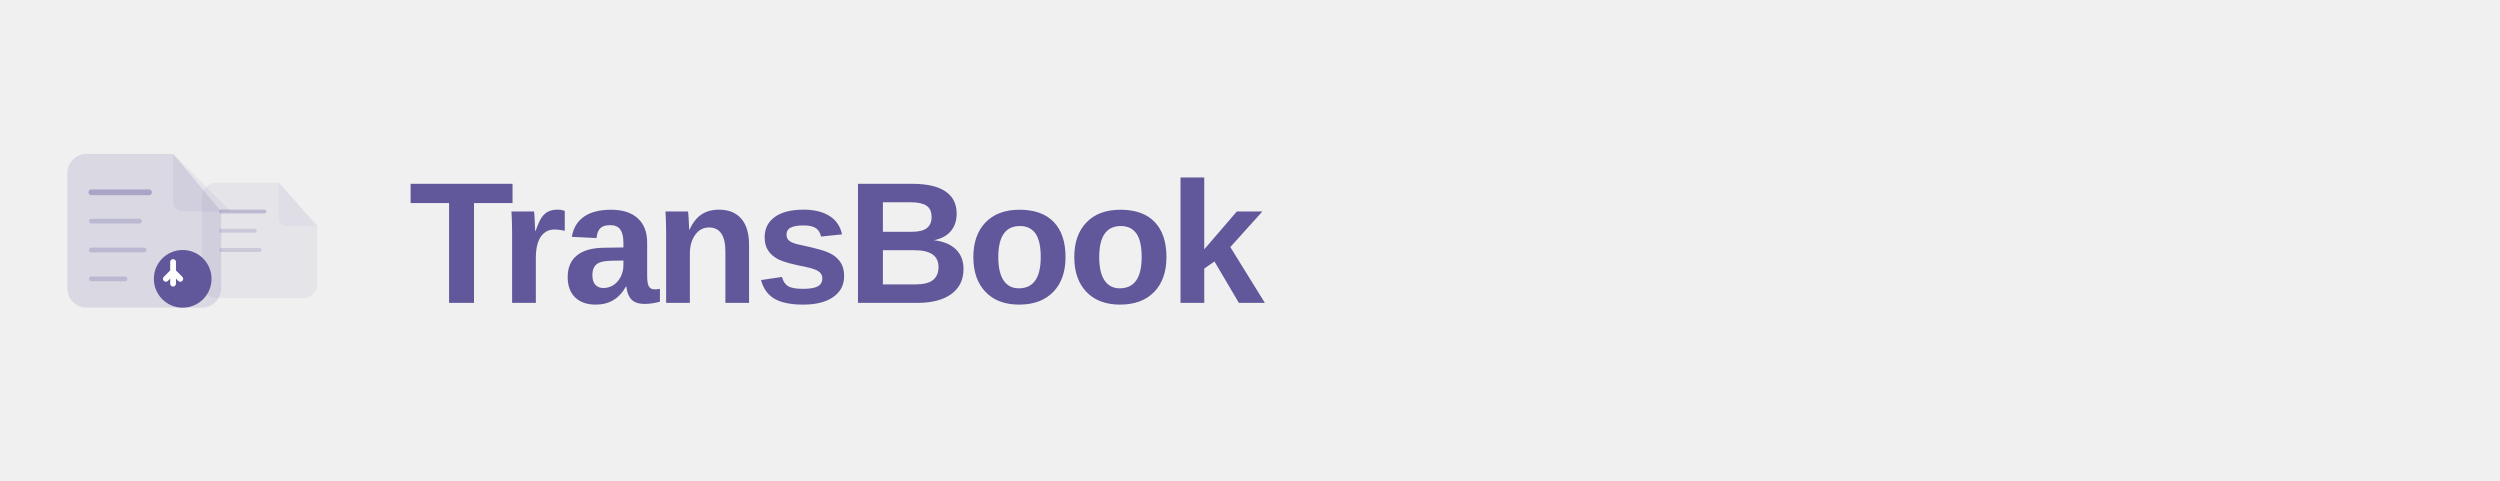
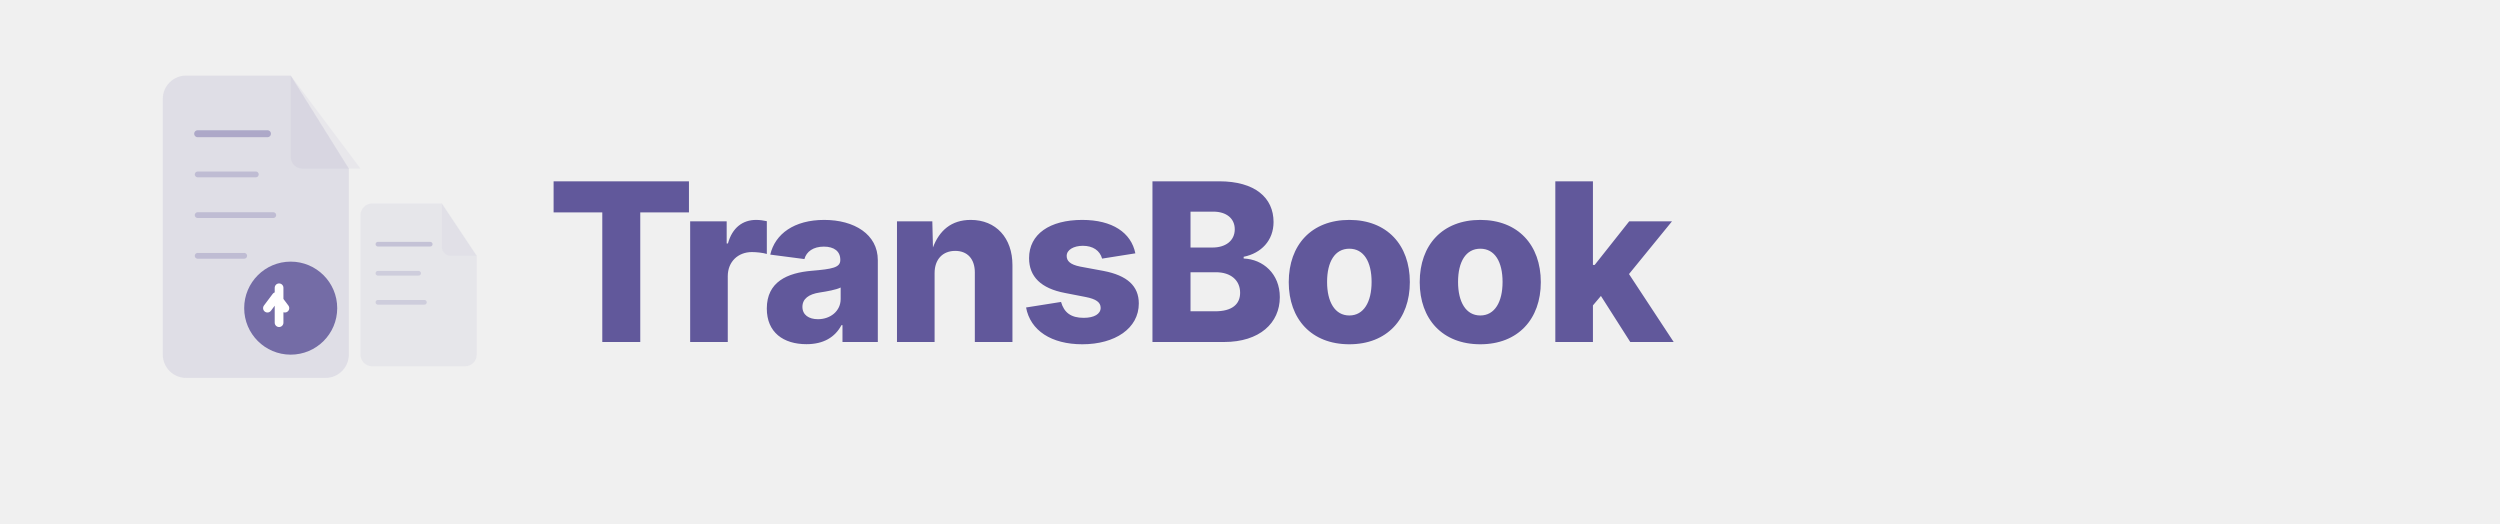
- <svg xmlns="http://www.w3.org/2000/svg" viewBox="0 0 520 100" fill="none">
-   <g transform="translate(14, 32)">
-     <path d="M4 0C1.8 0 0 1.8 0 4v24c0 2.2 1.8 4 4 4h24c2.2 0 4-1.8 4-4V12L22 0H4z" fill="#61589B" opacity="0.15" />
-     <path d="M22 0v10c0 1.1.9 2 2 2h10L22 0z" fill="#61589B" opacity="0.08" />
-     <line x1="5" y1="8" x2="17" y2="8" stroke="#61589B" stroke-width="1.2" stroke-linecap="round" opacity="0.4" />
-     <line x1="5" y1="14" x2="15" y2="14" stroke="#61589B" stroke-width="1" stroke-linecap="round" opacity="0.25" />
-     <line x1="5" y1="20" x2="16" y2="20" stroke="#61589B" stroke-width="1" stroke-linecap="round" opacity="0.25" />
-     <line x1="5" y1="26" x2="12" y2="26" stroke="#61589B" stroke-width="1" stroke-linecap="round" opacity="0.25" />
-     <circle cx="24" cy="26" r="6" fill="#61589B" />
-     <path d="M20.5 26l1.5-1.5 1.5 1.5M22 22.5V27" stroke="#fff" stroke-width="1.2" stroke-linecap="round" stroke-linejoin="round" />
+ <svg xmlns="http://www.w3.org/2000/svg" viewBox="0 0 430 90" fill="none">
+   <g transform="translate(0, 45)">
+     <g transform="translate(28, -32)">
+       <path d="M4 0C1.8 0 0 1.8 0 4v44c0 2.2 1.8 4 4 4h24c2.2 0 4-1.8 4-4V16L22 0H4z" fill="#61589B" opacity="0.12" />
+       <path d="M22 0v14c0 1.1.9 2 2 2h10L22 0z" fill="#61589B" opacity="0.06" />
+       <line x1="6" y1="10" x2="18" y2="10" stroke="#61589B" stroke-width="1.2" stroke-linecap="round" opacity="0.4" />
+       <line x1="6" y1="17" x2="16" y2="17" stroke="#61589B" stroke-width="1" stroke-linecap="round" opacity="0.25" />
+       <line x1="6" y1="24" x2="19" y2="24" stroke="#61589B" stroke-width="1" stroke-linecap="round" opacity="0.25" />
+       <line x1="6" y1="31" x2="14" y2="31" stroke="#61589B" stroke-width="1" stroke-linecap="round" opacity="0.25" />
+       <circle cx="22" cy="40" r="8" fill="#61589B" opacity="0.85" />
+       <path d="M18 40l1.5-2 1.5 2M20 36.5v6" stroke="#fff" stroke-width="1.5" stroke-linecap="round" stroke-linejoin="round" />
+     </g>
+     <g transform="translate(62, -10)">
+       <path d="M2 0C0.9 0 0 0.9 0 2v24c0 1.1.9 2 2 2h16c1.1 0 2-.9 2-2V9L14 0H2z" fill="#61589B" opacity="0.07" />
+       <path d="M14 0v7.5c0 .8.7 1.5 1.5 1.5H20L14 0z" fill="#61589B" opacity="0.04" />
+       <line x1="3" y1="7" x2="12" y2="7" stroke="#61589B" stroke-width="0.8" stroke-linecap="round" opacity="0.25" />
+       <line x1="3" y1="12" x2="10" y2="12" stroke="#61589B" stroke-width="0.8" stroke-linecap="round" opacity="0.18" />
+       <line x1="3" y1="17" x2="11" y2="17" stroke="#61589B" stroke-width="0.8" stroke-linecap="round" opacity="0.18" />
+     </g>
+     <text x="94" y="0" font-family="system-ui, -apple-system, sans-serif" font-size="38" font-weight="800" fill="#61589B" letter-spacing="-1" dominant-baseline="central">TransBook</text>
  </g>
-   <g transform="translate(42, 38)">
-     <path d="M3 0C1.3 0 0 1.3 0 3v18c0 1.7 1.3 3 3 3h18c1.7 0 3-1.3 3-3V9L16 0H3z" fill="#61589B" opacity="0.08" />
-     <path d="M16 0v7.5c0 .8.7 1.5 1.5 1.5H24L16 0z" fill="#61589B" opacity="0.05" />
-     <line x1="4" y1="6" x2="13" y2="6" stroke="#61589B" stroke-width="0.8" stroke-linecap="round" opacity="0.3" />
-     <line x1="4" y1="10" x2="11" y2="10" stroke="#61589B" stroke-width="0.8" stroke-linecap="round" opacity="0.2" />
-     <line x1="4" y1="14" x2="12" y2="14" stroke="#61589B" stroke-width="0.8" stroke-linecap="round" opacity="0.2" />
-   </g>
-   <text x="85" y="63" font-family="'Helvetica Neue', Arial, sans-serif" font-size="36" font-weight="800" fill="#61589B" letter-spacing="-1">TransBook</text>
</svg>
